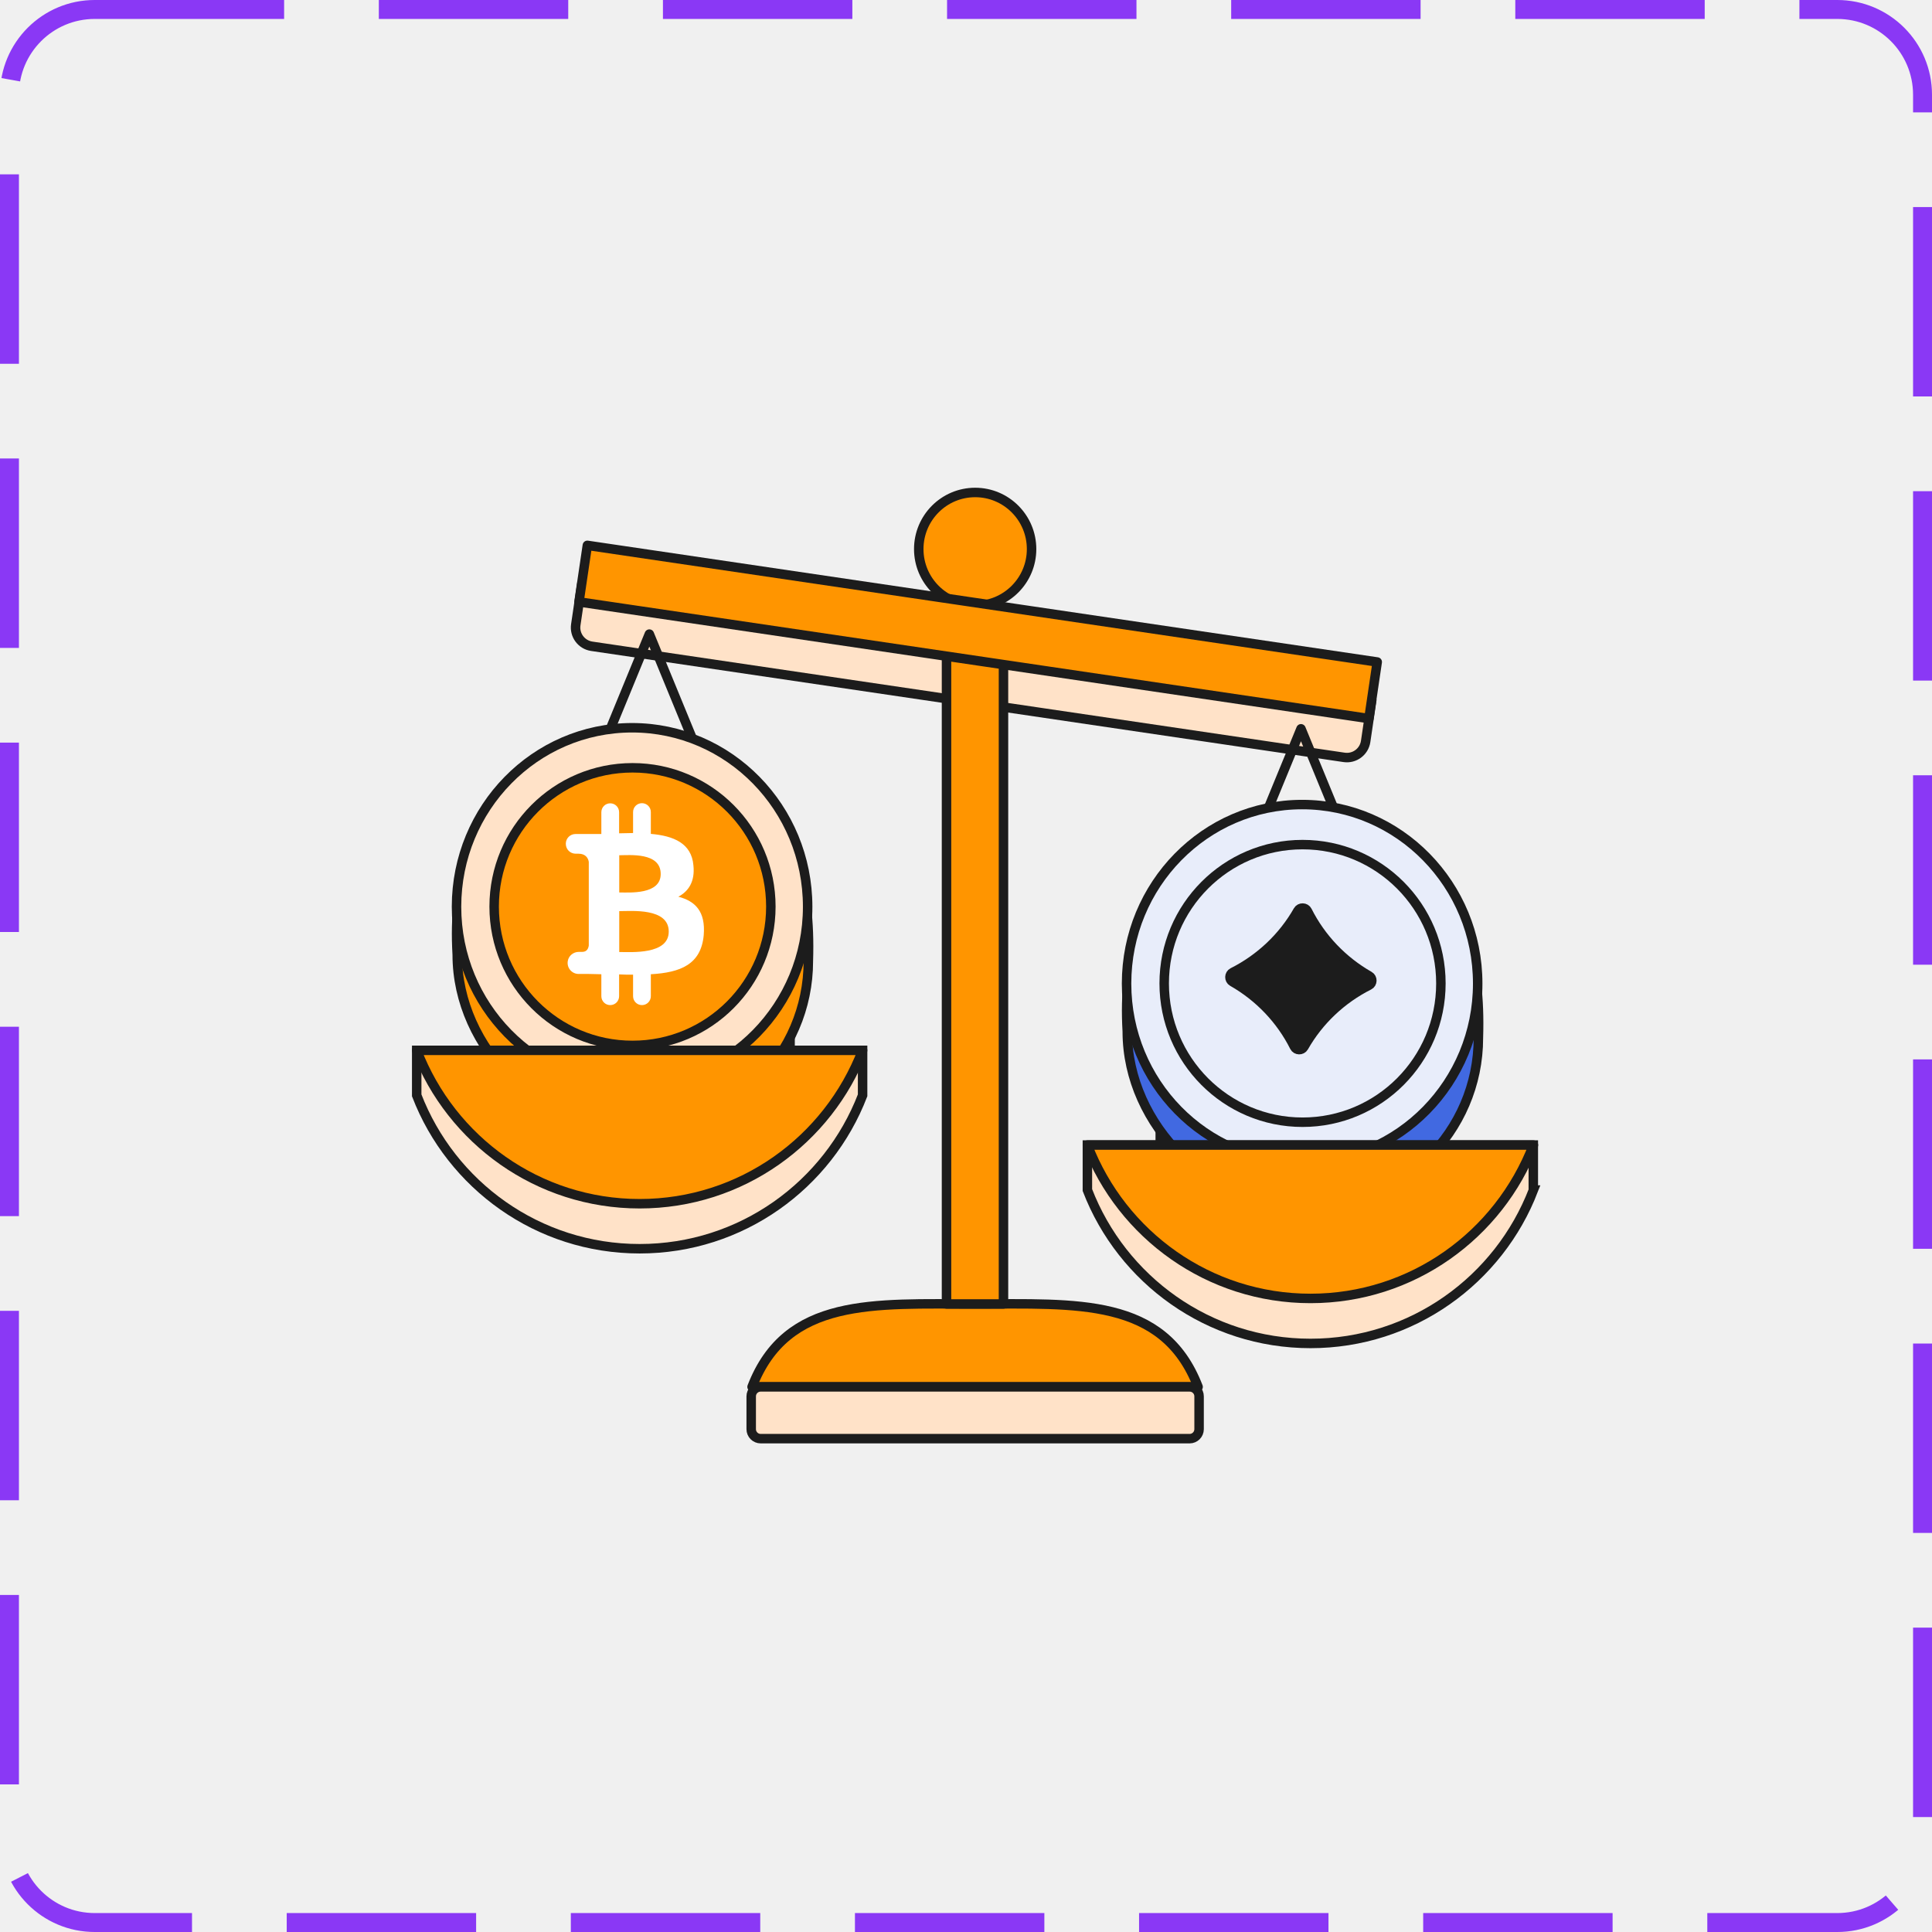
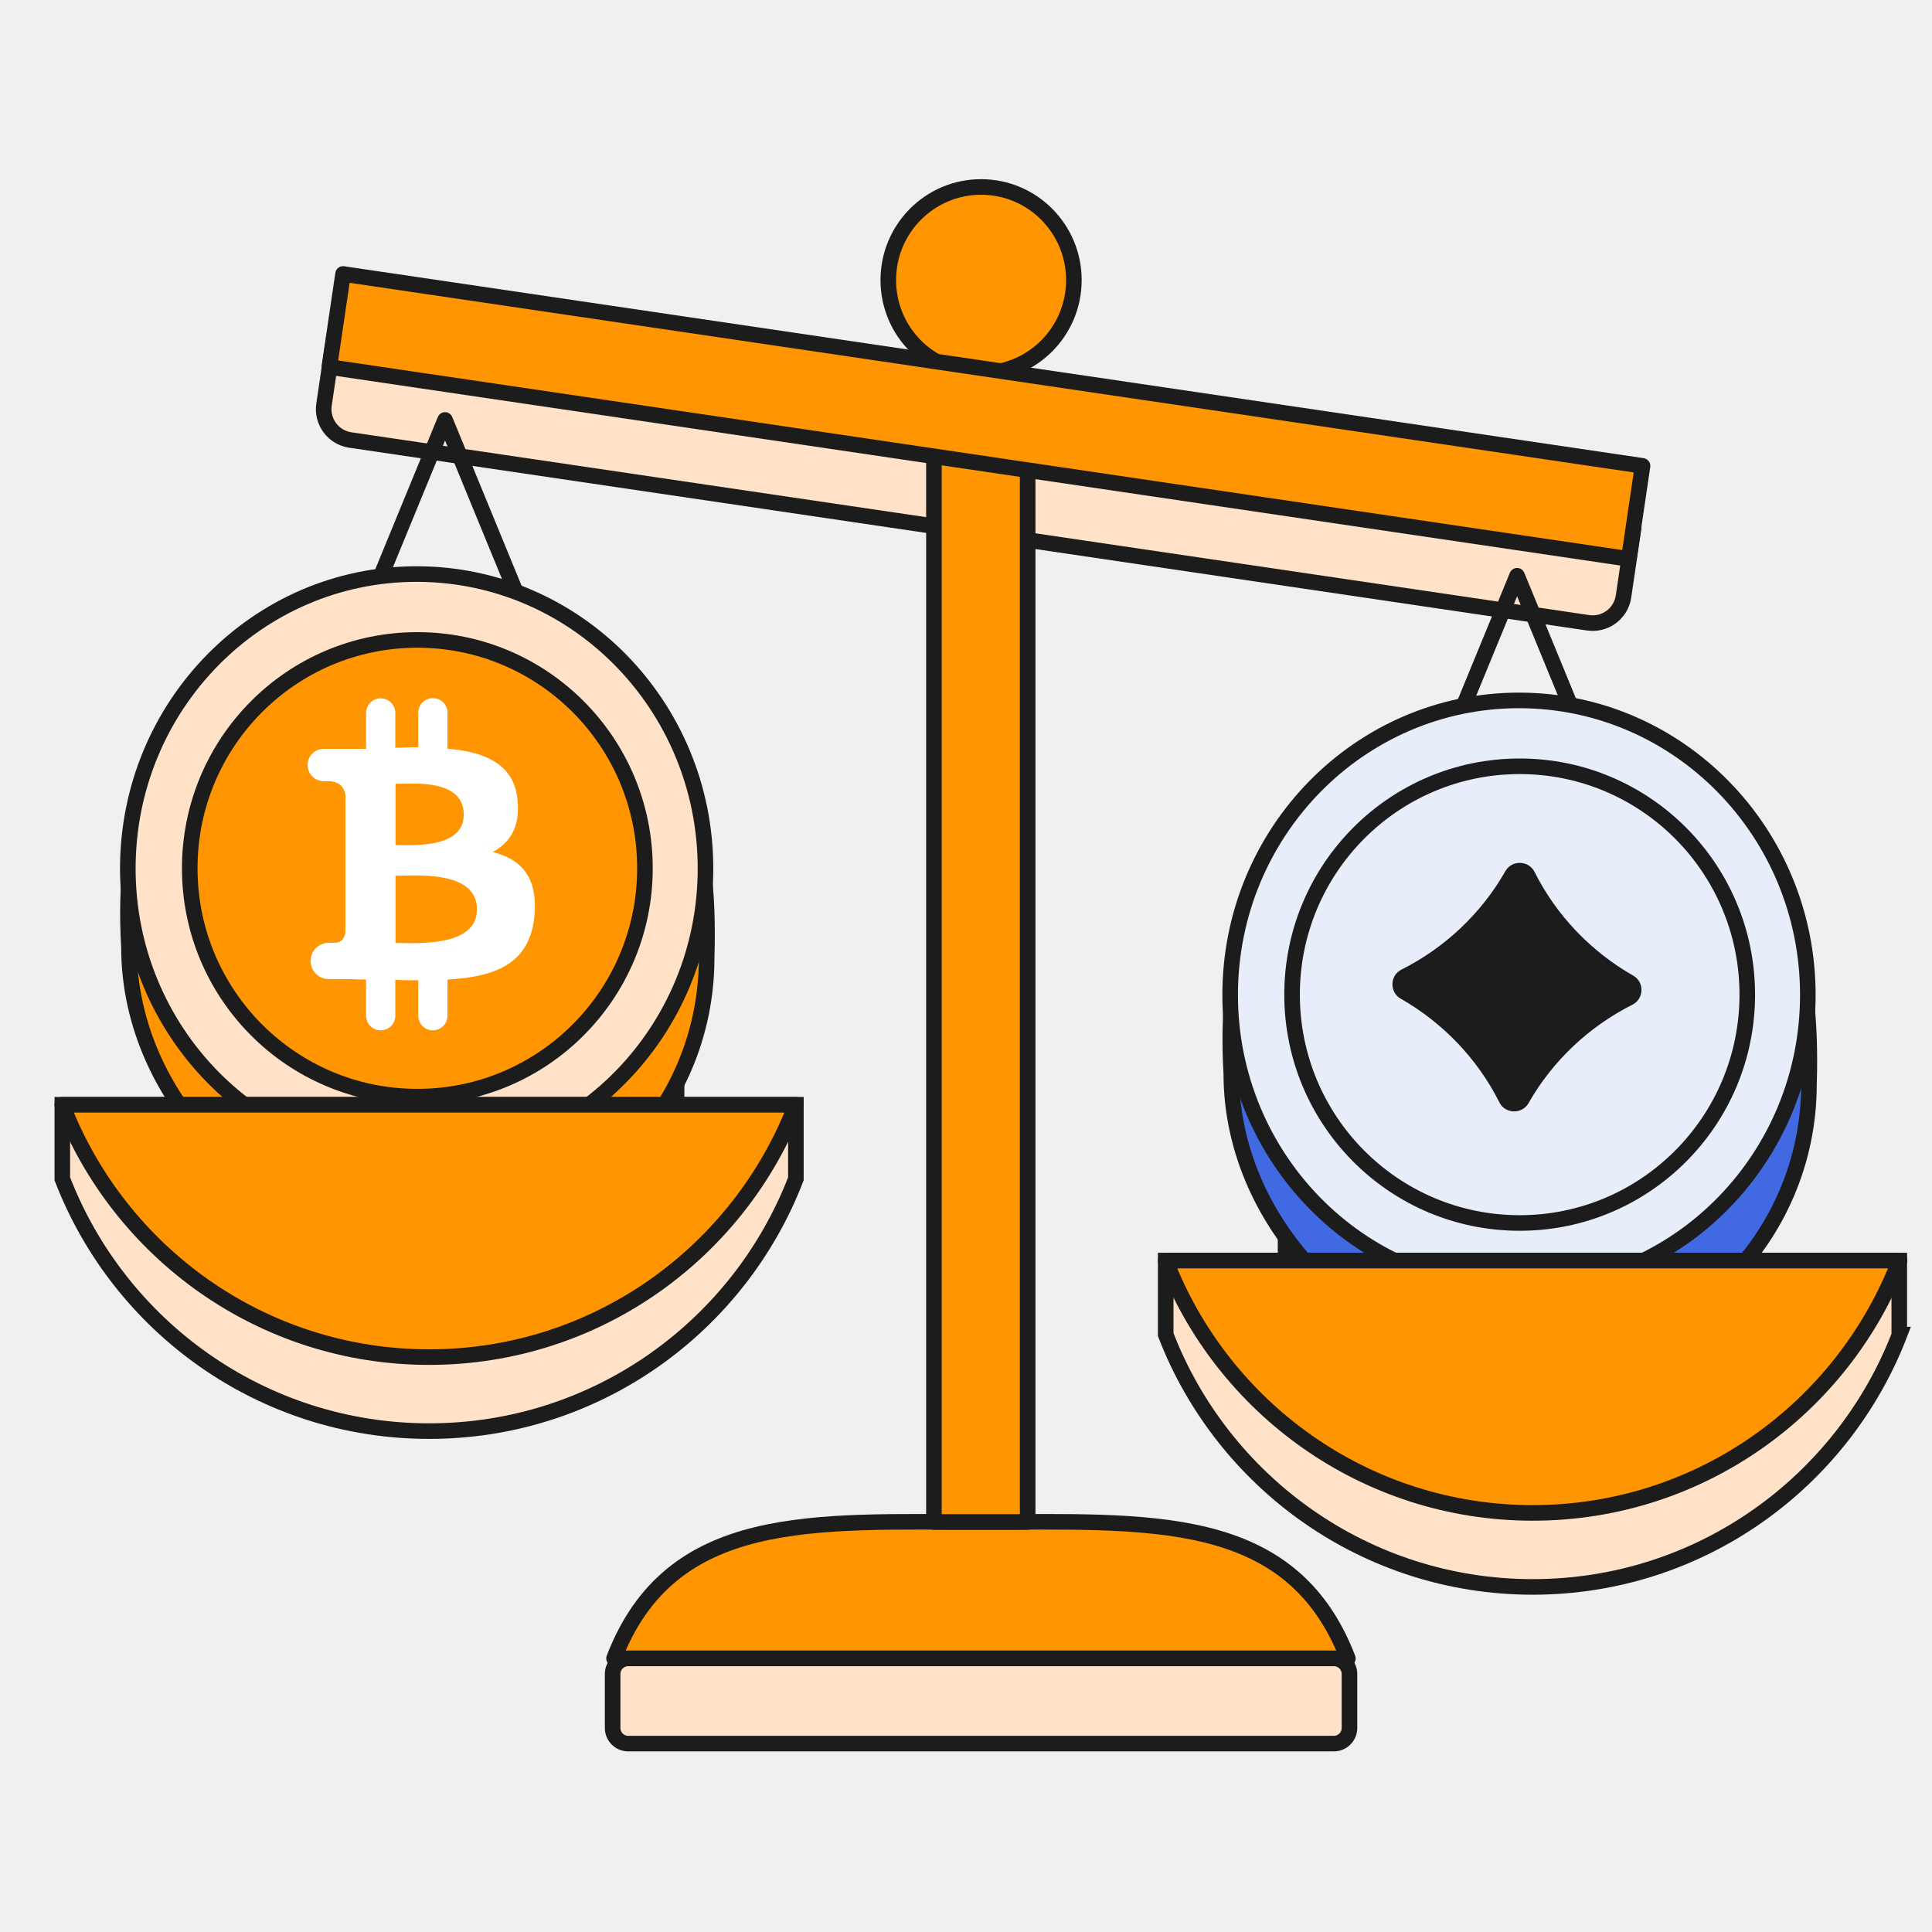
- <svg xmlns="http://www.w3.org/2000/svg" width="102" height="102" viewBox="0 0 102 102" fill="none">
-   <rect x="0.5" y="0.5" width="101" height="101" rx="4.5" stroke="#8A38F5" stroke-dasharray="10 5" />
-   <path d="M72.1 39.143L72.395 37.146L30.693 30.988L30.398 32.985C30.317 33.531 30.695 34.039 31.241 34.12L70.965 39.986C71.511 40.066 72.019 39.689 72.1 39.143Z" fill="#FFE2C8" stroke="#1C1C1C" stroke-width="0.5" stroke-miterlimit="10" />
-   <path d="M51.484 31.976C53.129 31.976 54.462 30.638 54.462 28.988C54.462 27.338 53.129 26 51.484 26C49.839 26 48.506 27.338 48.506 28.988C48.506 30.638 49.839 31.976 51.484 31.976Z" fill="#FF9500" stroke="#1C1C1C" stroke-width="0.5" stroke-linejoin="round" />
-   <path d="M76.116 60.26H68.686H61.255V56.555L68.686 38.477L76.116 56.555V60.26Z" stroke="#1C1C1C" stroke-width="0.5" stroke-linejoin="round" />
-   <path d="M41.712 55.26H34.282H26.852V51.555L34.282 33.477L41.712 51.555V55.26Z" stroke="#1C1C1C" stroke-width="0.5" stroke-linejoin="round" />
-   <path d="M42.677 50.74C42.677 55.708 38.605 59.727 33.587 59.727C28.569 59.727 24.139 55.372 24.139 50.404C23.655 42.03 28.569 41.746 33.587 41.746C38.605 41.746 42.953 42.179 42.677 50.733V50.74Z" fill="#FF9500" stroke="#1C1C1C" stroke-width="0.5" stroke-linejoin="round" />
-   <path d="M33.371 57.322C38.493 57.322 42.64 53.086 42.64 47.872C42.64 42.658 38.493 38.422 33.371 38.422C28.248 38.422 24.102 42.658 24.102 47.872C24.102 53.086 28.248 57.322 33.371 57.322Z" fill="#FFE2C8" stroke="#1C1C1C" stroke-width="0.5" stroke-linejoin="round" />
-   <path d="M33.393 55.193C37.428 55.193 40.697 51.913 40.697 47.864C40.697 43.815 37.428 40.536 33.393 40.536C29.358 40.536 26.089 43.815 26.089 47.864C26.089 51.913 29.358 55.193 33.393 55.193Z" fill="#FF9500" stroke="#1C1C1C" stroke-width="0.5" stroke-linejoin="round" />
-   <path d="M36.609 45.691C36.699 46.542 36.349 47.058 35.813 47.342C36.706 47.573 37.257 48.118 37.153 49.373C37.011 50.92 35.924 51.346 34.361 51.435V52.593C34.361 52.855 34.152 53.064 33.892 53.064C33.631 53.064 33.423 52.855 33.423 52.593V51.458C33.185 51.458 32.931 51.458 32.686 51.443V52.593C32.686 52.855 32.477 53.064 32.217 53.064C31.956 53.064 31.748 52.855 31.748 52.593V51.435C31.532 51.435 31.316 51.42 31.085 51.42H30.549C30.192 51.42 29.916 51.099 29.976 50.74C30.02 50.457 30.274 50.255 30.556 50.255C30.735 50.255 30.735 50.255 30.735 50.255C30.996 50.255 31.063 50.061 31.085 49.919V47.349V45.504C31.055 45.309 30.921 45.071 30.542 45.071C30.542 45.071 30.542 45.071 30.393 45.071C30.102 45.071 29.872 44.839 29.872 44.548C29.872 44.256 30.102 44.032 30.385 44.032H31.748V42.882C31.748 42.62 31.956 42.411 32.217 42.411C32.477 42.411 32.686 42.62 32.686 42.882V43.995C32.939 43.995 33.177 43.98 33.423 43.98V42.874C33.423 42.613 33.631 42.404 33.892 42.404C34.152 42.404 34.361 42.613 34.361 42.874V44.025C35.56 44.129 36.513 44.518 36.609 45.691ZM35.306 49.179C35.306 47.917 33.326 48.103 32.693 48.103V50.262C33.326 50.262 35.306 50.412 35.306 49.187V49.179ZM34.882 46.139C34.882 44.981 33.229 45.153 32.693 45.153V47.117C33.229 47.117 34.882 47.244 34.882 46.146V46.139Z" fill="white" />
-   <path d="M78.052 54.795C78.052 59.763 73.98 63.782 68.962 63.782C63.944 63.782 59.514 59.427 59.514 54.459C59.03 46.085 63.944 45.801 68.962 45.801C73.98 45.801 78.328 46.234 78.052 54.788V54.795Z" fill="#4169E1" stroke="#1C1C1C" stroke-width="0.5" stroke-linejoin="round" />
-   <path d="M68.746 61.377C73.868 61.377 78.015 57.141 78.015 51.926C78.015 46.712 73.868 42.477 68.746 42.477C63.623 42.477 59.477 46.712 59.477 51.926C59.477 57.141 63.623 61.377 68.746 61.377Z" fill="#E8EDFA" stroke="#1C1C1C" stroke-width="0.5" stroke-linejoin="round" />
-   <path d="M68.768 59.248C72.803 59.248 76.072 55.968 76.072 51.919C76.072 47.87 72.803 44.591 68.768 44.591C64.733 44.591 61.464 47.87 61.464 51.919C61.464 55.968 64.733 59.248 68.768 59.248Z" fill="#E8EDFA" stroke="#1C1C1C" stroke-width="0.5" stroke-linejoin="round" />
-   <path d="M69.019 48.09C68.923 47.897 68.635 47.89 68.528 48.077C67.734 49.474 66.532 50.612 65.083 51.341C64.891 51.437 64.883 51.723 65.07 51.829C66.479 52.632 67.621 53.831 68.342 55.267C68.438 55.46 68.726 55.467 68.833 55.28C69.627 53.883 70.829 52.745 72.278 52.016C72.47 51.92 72.478 51.634 72.291 51.528C70.882 50.725 69.74 49.526 69.019 48.09Z" fill="#1C1C1C" stroke="#1C1C1C" stroke-width="0.5" stroke-miterlimit="10" stroke-linejoin="round" />
-   <path d="M80.958 62.829C79.134 67.565 74.555 70.927 69.187 70.927C63.819 70.927 59.233 67.565 57.409 62.829V60.453H80.951V62.829H80.958Z" fill="#FFE2C8" stroke="#1C1C1C" stroke-width="0.5" stroke-miterlimit="10" />
-   <path d="M80.958 60.453C79.134 65.189 74.555 68.551 69.187 68.551C63.819 68.551 59.233 65.189 57.409 60.453H80.951H80.958Z" fill="#FF9500" stroke="#1C1C1C" stroke-width="0.5" stroke-linejoin="round" />
-   <path d="M45.541 57.829C43.717 62.565 39.139 65.927 33.771 65.927C28.403 65.927 23.824 62.565 22 57.829V55.453H45.541V57.829Z" fill="#FFE2C8" stroke="#1C1C1C" stroke-width="0.5" stroke-miterlimit="10" />
-   <path d="M45.541 55.453C43.717 60.189 39.139 63.551 33.771 63.551C28.403 63.551 23.824 60.189 22 55.453H45.541Z" fill="#FF9500" stroke="#1C1C1C" stroke-width="0.5" stroke-linejoin="round" />
-   <path d="M63.254 73.22C61.43 68.484 56.852 68.842 51.484 68.842C46.116 68.842 41.529 68.484 39.705 73.22H63.247H63.254Z" fill="#FF9500" stroke="#1C1C1C" stroke-width="0.5" stroke-linejoin="round" />
-   <path d="M52.979 34.434H49.971V68.842H52.979V34.434Z" fill="#FF9500" stroke="#1C1C1C" stroke-width="0.5" stroke-linejoin="round" />
-   <path d="M72.27 37.936L72.711 34.95L31.009 28.792L30.568 31.778L72.27 37.936Z" fill="#FF9500" stroke="#1C1C1C" stroke-width="0.5" stroke-linejoin="round" />
-   <path d="M62.806 73.22H40.16C39.884 73.22 39.66 73.444 39.66 73.72V75.454C39.66 75.73 39.884 75.954 40.16 75.954H62.806C63.082 75.954 63.306 75.73 63.306 75.454V73.72C63.306 73.444 63.082 73.22 62.806 73.22Z" fill="#FFE2C8" stroke="#1C1C1C" stroke-width="0.5" stroke-miterlimit="10" />
+ <svg xmlns="http://www.w3.org/2000/svg" width="62" height="62" viewBox="0 0 62 62" fill="none">
+   <g clip-path="url(#clip0_18011_6005)">
+     <path d="M52.1 19.143L52.395 17.146L10.693 10.988L10.398 12.985C10.317 13.531 10.695 14.04 11.241 14.12L50.965 19.986C51.511 20.067 52.019 19.689 52.1 19.143Z" fill="#FFE2C8" stroke="#1C1C1C" stroke-width="0.5" stroke-miterlimit="10" />
+     <path d="M31.484 11.976C33.129 11.976 34.462 10.638 34.462 8.988C34.462 7.338 33.129 6 31.484 6C29.839 6 28.506 7.338 28.506 8.988C28.506 10.638 29.839 11.976 31.484 11.976Z" fill="#FF9500" stroke="#1C1C1C" stroke-width="0.5" stroke-linejoin="round" />
+     <path d="M56.116 40.26H48.685H41.255V36.555L48.685 18.477L56.116 36.555V40.26Z" stroke="#1C1C1C" stroke-width="0.5" stroke-linejoin="round" />
+     <path d="M21.712 35.26H14.282H6.852V31.555L14.282 13.477L21.712 31.555V35.26Z" stroke="#1C1C1C" stroke-width="0.5" stroke-linejoin="round" />
+     <path d="M22.677 30.741C22.677 35.708 18.605 39.727 13.587 39.727C8.569 39.727 4.139 35.372 4.139 30.404C3.655 22.03 8.569 21.746 13.587 21.746C18.605 21.746 22.953 22.18 22.677 30.733V30.741Z" fill="#FF9500" stroke="#1C1C1C" stroke-width="0.5" stroke-linejoin="round" />
+     <path d="M13.371 37.322C18.493 37.322 22.64 33.086 22.64 27.872C22.64 22.658 18.493 18.422 13.371 18.422C8.248 18.422 4.102 22.658 4.102 27.872C4.102 33.086 8.248 37.322 13.371 37.322Z" fill="#FFE2C8" stroke="#1C1C1C" stroke-width="0.5" stroke-linejoin="round" />
+     <path d="M13.393 35.193C17.428 35.193 20.697 31.913 20.697 27.864C20.697 23.816 17.428 20.536 13.393 20.536C9.358 20.536 6.089 23.816 6.089 27.864C6.089 31.913 9.358 35.193 13.393 35.193Z" fill="#FF9500" stroke="#1C1C1C" stroke-width="0.5" stroke-linejoin="round" />
+     <path d="M16.609 25.691C16.699 26.542 16.349 27.058 15.813 27.341C16.706 27.573 17.257 28.118 17.153 29.373C17.011 30.92 15.924 31.346 14.361 31.435V32.593C14.361 32.855 14.152 33.064 13.892 33.064C13.631 33.064 13.423 32.855 13.423 32.593V31.458C13.185 31.458 12.931 31.458 12.686 31.443V32.593C12.686 32.855 12.477 33.064 12.217 33.064C11.956 33.064 11.748 32.855 11.748 32.593V31.435C11.532 31.435 11.316 31.42 11.085 31.42H10.549C10.192 31.42 9.916 31.099 9.976 30.741C10.02 30.457 10.274 30.255 10.556 30.255C10.735 30.255 10.735 30.255 10.735 30.255C10.996 30.255 11.063 30.061 11.085 29.919V27.349V25.504C11.055 25.309 10.921 25.07 10.542 25.07C10.542 25.07 10.542 25.07 10.393 25.07C10.102 25.07 9.872 24.839 9.872 24.548C9.872 24.256 10.102 24.032 10.385 24.032H11.748V22.882C11.748 22.62 11.956 22.411 12.217 22.411C12.477 22.411 12.686 22.62 12.686 22.882V23.995C12.939 23.995 13.177 23.98 13.423 23.98V22.874C13.423 22.613 13.631 22.404 13.892 22.404C14.152 22.404 14.361 22.613 14.361 22.874V24.025C15.56 24.129 16.512 24.518 16.609 25.691ZM15.306 29.179C15.306 27.917 13.326 28.103 12.693 28.103V30.262C13.326 30.262 15.306 30.412 15.306 29.187V29.179ZM14.882 26.139C14.882 24.981 13.229 25.153 12.693 25.153V27.117C13.229 27.117 14.882 27.244 14.882 26.146V26.139Z" fill="white" />
+     <path d="M58.052 34.795C58.052 39.763 53.98 43.782 48.962 43.782C43.944 43.782 39.514 39.427 39.514 34.459C39.03 26.085 43.944 25.801 48.962 25.801C53.98 25.801 58.328 26.234 58.052 34.788V34.795Z" fill="#4169E1" stroke="#1C1C1C" stroke-width="0.5" stroke-linejoin="round" />
+     <path d="M48.746 41.377C53.868 41.377 58.015 37.141 58.015 31.927C58.015 26.712 53.868 22.477 48.746 22.477C43.623 22.477 39.477 26.712 39.477 31.927C39.477 37.141 43.623 41.377 48.746 41.377Z" fill="#E8EDFA" stroke="#1C1C1C" stroke-width="0.5" stroke-linejoin="round" />
+     <path d="M48.768 39.247C52.803 39.247 56.072 35.968 56.072 31.919C56.072 27.87 52.803 24.591 48.768 24.591C44.733 24.591 41.464 27.87 41.464 31.919C41.464 35.968 44.733 39.247 48.768 39.247Z" fill="#E8EDFA" stroke="#1C1C1C" stroke-width="0.5" stroke-linejoin="round" />
+     <path d="M49.02 28.09C48.923 27.897 48.635 27.89 48.528 28.077C47.734 29.474 46.532 30.613 45.083 31.341C44.891 31.437 44.883 31.723 45.07 31.829C46.479 32.632 47.621 33.831 48.342 35.267C48.438 35.46 48.726 35.467 48.833 35.28C49.627 33.883 50.83 32.745 52.278 32.016C52.47 31.92 52.478 31.634 52.291 31.528C50.882 30.725 49.74 29.526 49.02 28.09Z" fill="#1C1C1C" stroke="#1C1C1C" stroke-width="0.5" stroke-miterlimit="10" stroke-linejoin="round" />
+     <path d="M60.958 42.829C59.134 47.565 54.555 50.926 49.187 50.926C43.819 50.926 39.233 47.565 37.409 42.829V40.453H60.95V42.829H60.958Z" fill="#FFE2C8" stroke="#1C1C1C" stroke-width="0.5" stroke-miterlimit="10" />
+     <path d="M60.958 40.453C59.134 45.189 54.555 48.551 49.187 48.551C43.819 48.551 39.233 45.189 37.409 40.453H60.95H60.958Z" fill="#FF9500" stroke="#1C1C1C" stroke-width="0.5" stroke-linejoin="round" />
+     <path d="M25.541 37.829C23.717 42.565 19.139 45.926 13.771 45.926C8.403 45.926 3.824 42.565 2 37.829V35.453H25.541V37.829Z" fill="#FFE2C8" stroke="#1C1C1C" stroke-width="0.5" stroke-miterlimit="10" />
+     <path d="M25.541 35.453C23.717 40.189 19.139 43.551 13.771 43.551C8.403 43.551 3.824 40.189 2 35.453H25.541Z" fill="#FF9500" stroke="#1C1C1C" stroke-width="0.5" stroke-linejoin="round" />
+     <path d="M43.254 53.22C41.43 48.484 36.852 48.842 31.484 48.842C26.116 48.842 21.529 48.484 19.705 53.22H43.247H43.254Z" fill="#FF9500" stroke="#1C1C1C" stroke-width="0.5" stroke-linejoin="round" />
+     <path d="M32.979 14.434H29.971V48.842H32.979V14.434Z" fill="#FF9500" stroke="#1C1C1C" stroke-width="0.5" stroke-linejoin="round" />
+     <path d="M52.27 17.936L52.711 14.95L11.009 8.792L10.568 11.778L52.27 17.936Z" fill="#FF9500" stroke="#1C1C1C" stroke-width="0.5" stroke-linejoin="round" />
+     <path d="M42.806 53.22H20.16C19.884 53.22 19.66 53.444 19.66 53.72V55.454C19.66 55.73 19.884 55.954 20.16 55.954H42.806C43.082 55.954 43.306 55.73 43.306 55.454V53.72C43.306 53.444 43.082 53.22 42.806 53.22Z" fill="#FFE2C8" stroke="#1C1C1C" stroke-width="0.5" stroke-miterlimit="10" />
+   </g>
+   <defs>
+     <clipPath id="clip0_18011_6005">
+       <rect width="62" height="62" rx="5" fill="white" />
+     </clipPath>
+   </defs>
</svg>
